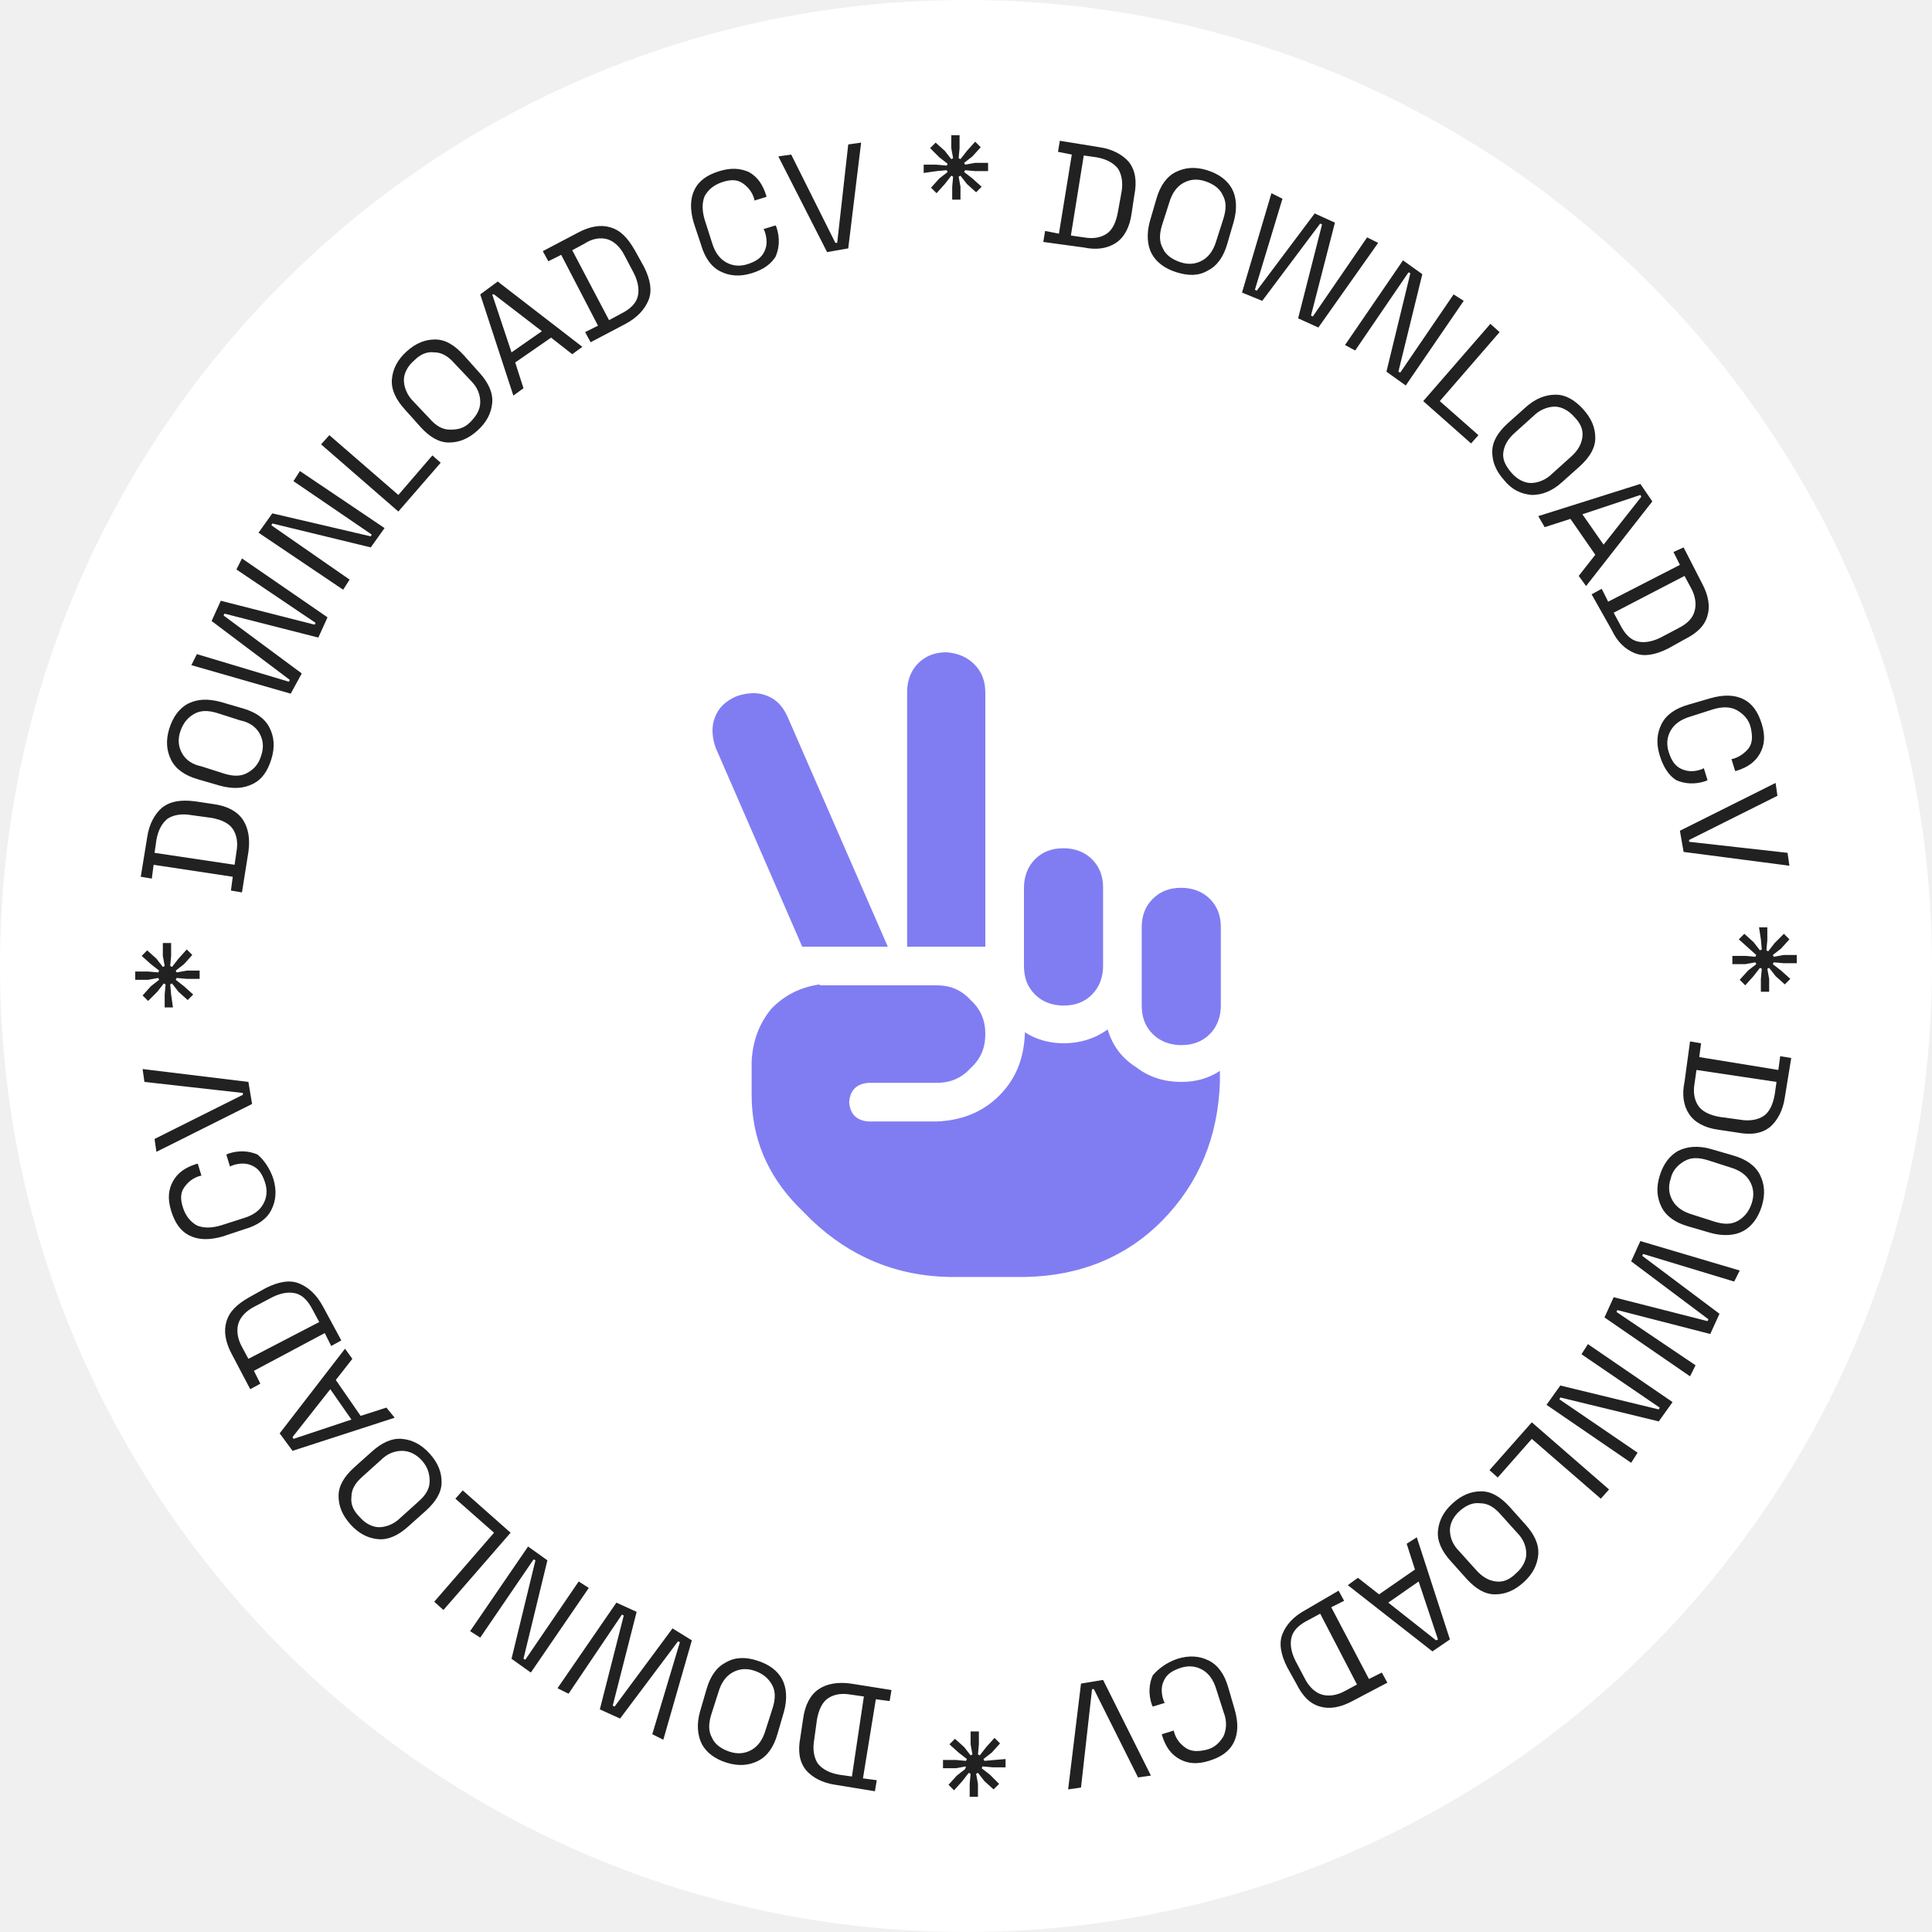
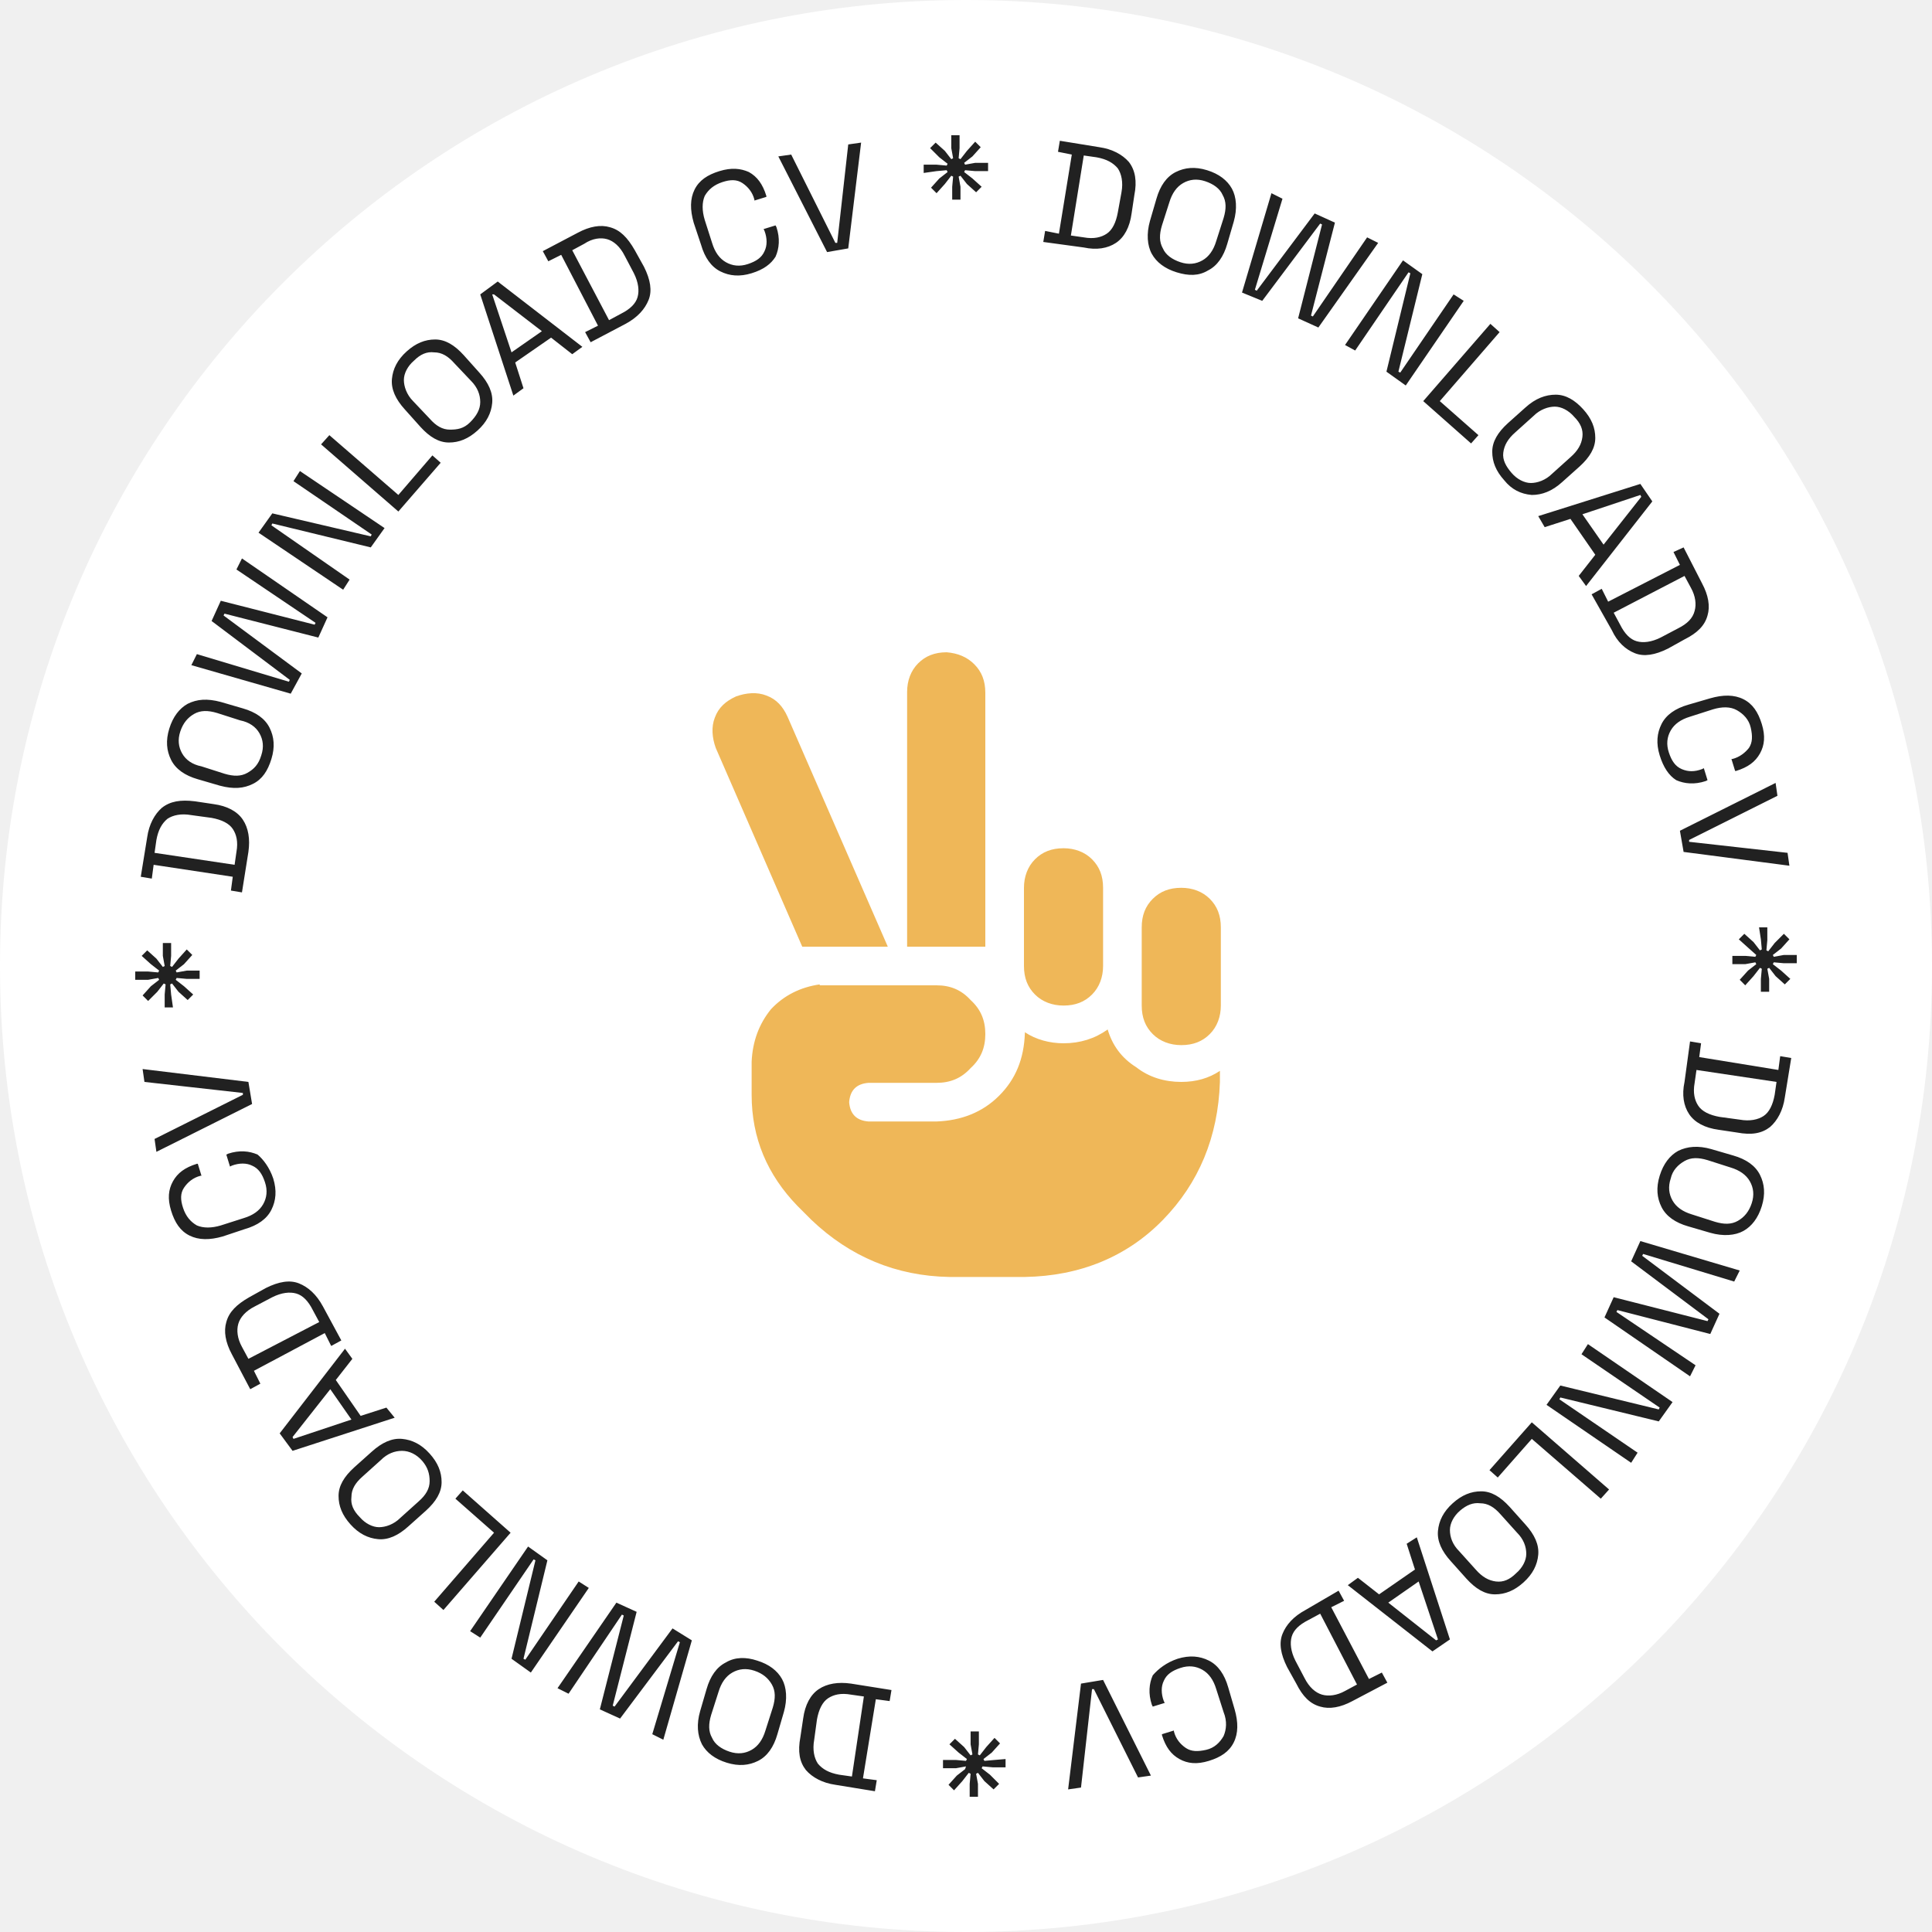
<svg xmlns="http://www.w3.org/2000/svg" id="cv-object" shape-rendering="geometricPrecision" text-rendering="geometricPrecision" width="210px" height="210px" viewBox="0 0 210 210" style="enable-background:new 0 0 210 210;" xml:space="preserve">
  <style type="text/css">
		#rotation-group {
			animation: rotateInfinite 9000ms linear infinite normal forwards
		}
		@keyframes rotateInfinite {
			0% {
				transform: translate(105px,105px) rotate(0deg);
				}
			100% {
				transform: translate(105px,105px) rotate(360deg);
				}
		}
	</style>
  <path fill="#ffffff" d="M210,105c0,58-47,105-105,105S0,163,0,105S47,0,105,0S210,47,210,105z" />
-   <path fill="#807DF2" d="M96.5,102.9h-9.3l-9.4-21.6c-0.4-1.1-0.5-2.3-0.1-3.3c0.4-1.1,1.2-1.8,2.3-2.3c1.1-0.4,2.3-0.5,3.3-0.1   c1.1,0.4,1.8,1.2,2.3,2.3L96.5,102.9z M89,107.1h9.3h3.5c1.5,0,2.7,0.5,3.7,1.6c1.1,1,1.6,2.2,1.6,3.7c0,1.5-0.5,2.7-1.6,3.7   c-1,1.1-2.2,1.6-3.7,1.6h-7.4c-1.3,0.1-2,0.8-2.1,2.1c0.1,1.3,0.8,2,2.1,2.1h7.4c2.7-0.1,5-1,6.8-2.8c1.8-1.8,2.7-4,2.8-6.8v-0.1   c1.2,0.8,2.7,1.2,4.2,1.2c1.8,0,3.4-0.5,4.8-1.5c0.5,1.7,1.5,3.1,3.1,4.1c1.4,1.1,3.1,1.6,4.9,1.6c1.6,0,3-0.4,4.2-1.2v1.2   c-0.2,6-2.3,11-6.2,15s-9,6.1-15,6.2h-8.2c-5.8-0.1-10.8-2.2-15-6.2l-1.5-1.5c-3.3-3.4-5-7.4-5-12.1v-3.6c0.1-2.2,0.8-4.1,2.1-5.7   c1.4-1.5,3.2-2.4,5.3-2.7V107.1z M105.9,72.2c0.8,0.8,1.2,1.8,1.2,3.1v27.6h-8.5V75.2c0-1.2,0.4-2.3,1.2-3.1s1.8-1.2,3.1-1.2   C104.1,71,105.1,71.4,105.9,72.2z M118.7,93.4c0.8,0.8,1.2,1.8,1.2,3.1v8.5c0,1.2-0.4,2.3-1.2,3.1s-1.8,1.2-3.1,1.2   c-1.2,0-2.3-0.4-3.1-1.2s-1.2-1.8-1.2-3.1v-8.5c0-1.2,0.4-2.3,1.2-3.1s1.8-1.2,3.1-1.2C116.8,92.2,117.9,92.6,118.7,93.4z   M125.3,97.7c0.8-0.8,1.8-1.2,3.1-1.2c1.2,0,2.3,0.4,3.1,1.2s1.2,1.8,1.2,3.1v8.5c0,1.2-0.4,2.3-1.2,3.1s-1.8,1.2-3.1,1.2   c-1.2,0-2.3-0.4-3.1-1.2s-1.2-1.8-1.2-3.1v-8.5C124.1,99.5,124.5,98.5,125.3,97.7z" />
+   <path fill="#efb758" d="M96.5,102.9h-9.3l-9.4-21.6c-0.4-1.1-0.5-2.3-0.1-3.3c0.4-1.1,1.2-1.8,2.3-2.3c1.1-0.4,2.3-0.5,3.3-0.1   c1.1,0.4,1.8,1.2,2.3,2.3L96.5,102.9z M89,107.1h9.3h3.5c1.5,0,2.7,0.5,3.7,1.6c1.1,1,1.6,2.2,1.6,3.7c0,1.5-0.5,2.7-1.6,3.7   c-1,1.1-2.2,1.6-3.7,1.6h-7.4c-1.3,0.1-2,0.8-2.1,2.1c0.1,1.3,0.8,2,2.1,2.1h7.4c2.7-0.1,5-1,6.8-2.8c1.8-1.8,2.7-4,2.8-6.8v-0.1   c1.2,0.8,2.7,1.2,4.2,1.2c1.8,0,3.4-0.5,4.8-1.5c0.5,1.7,1.5,3.1,3.1,4.1c1.4,1.1,3.1,1.6,4.9,1.6c1.6,0,3-0.4,4.2-1.2v1.2   c-0.2,6-2.3,11-6.2,15s-9,6.1-15,6.2h-8.2c-5.8-0.1-10.8-2.2-15-6.2l-1.5-1.5c-3.3-3.4-5-7.4-5-12.1v-3.6c0.1-2.2,0.8-4.1,2.1-5.7   c1.4-1.5,3.2-2.4,5.3-2.7V107.1z M105.9,72.2c0.8,0.8,1.2,1.8,1.2,3.1v27.6h-8.5V75.2c0-1.2,0.4-2.3,1.2-3.1s1.8-1.2,3.1-1.2   C104.1,71,105.1,71.4,105.9,72.2z M118.7,93.4c0.8,0.8,1.2,1.8,1.2,3.1v8.5c0,1.2-0.4,2.3-1.2,3.1s-1.8,1.2-3.1,1.2   c-1.2,0-2.3-0.4-3.1-1.2s-1.2-1.8-1.2-3.1v-8.5c0-1.2,0.4-2.3,1.2-3.1s1.8-1.2,3.1-1.2C116.8,92.2,117.9,92.6,118.7,93.4z   M125.3,97.7c0.8-0.8,1.8-1.2,3.1-1.2c1.2,0,2.3,0.4,3.1,1.2s1.2,1.8,1.2,3.1v8.5c0,1.2-0.4,2.3-1.2,3.1s-1.8,1.2-3.1,1.2   c-1.2,0-2.3-0.4-3.1-1.2s-1.2-1.8-1.2-3.1v-8.5C124.1,99.5,124.5,98.5,125.3,97.7z" />
  <g id="rotation-group" transform="translate(105,105) rotate(360)">
    <path fill="#212121" transform="translate(-105,-105)" d="M113.4,26.3l0.2-1.2l1.5,0.3l1.4-8.6l-1.5-0.3l0.2-1.2l4.3,0.7c1.4,0.2,2.5,0.8,3.2,1.6    c0.7,0.9,0.9,2.1,0.6,3.6l-0.3,2c-0.2,1.5-0.8,2.6-1.7,3.2c-0.9,0.6-2.1,0.8-3.5,0.5L113.4,26.3z M116.4,25.6l1.4,0.2    c1.1,0.2,1.9,0,2.5-0.4c0.6-0.4,1-1.2,1.2-2.3l0.4-2.2c0.2-1.1,0-2-0.4-2.6c-0.5-0.6-1.2-1-2.3-1.2l-1.4-0.2L116.4,25.6z    M127.9,29.6c-1.3-0.4-2.2-1.1-2.7-2s-0.6-2.2-0.2-3.6l0.7-2.4c0.4-1.4,1.1-2.4,2.1-2.9c1-0.5,2.1-0.6,3.4-0.2    c1.3,0.4,2.2,1.1,2.7,2s0.6,2.2,0.2,3.6l-0.7,2.4c-0.4,1.4-1.1,2.4-2.1,2.9C130.3,30,129.2,30,127.9,29.6z M128.3,28.5    c0.9,0.3,1.7,0.2,2.4-0.2c0.7-0.4,1.2-1.1,1.5-2.1l0.8-2.5c0.3-1,0.3-1.8-0.1-2.5c-0.3-0.7-1-1.2-1.9-1.5c-0.9-0.3-1.7-0.2-2.4,0.2    c-0.7,0.4-1.2,1.1-1.5,2.1l-0.8,2.5c-0.3,1-0.3,1.8,0.1,2.5C126.7,27.7,127.4,28.2,128.3,28.5z M135,31.8l3.2-10.8l1.2,0.6l-3,9.9    l0.2,0.1l6.3-8.4l2.2,1l-2.6,10.1l0.2,0.1l5.9-8.6l1.2,0.6l-6.5,9.2l-2.2-1l2.6-10.2l-0.2-0.1l-6.3,8.4L135,31.8z M146.2,37.5    l6.3-9.2l2.1,1.5L152,40.4l0.2,0.1l5.8-8.5l1.1,0.7l-6.3,9.2l-2.1-1.5l2.6-10.7l-0.2-0.1l-5.8,8.5L146.2,37.5z M154.7,43.6l7.3-8.4    l1,0.9l-6.5,7.5l4.2,3.7l-0.8,0.9L154.7,43.6z M163.5,52.2c-0.9-1-1.3-2-1.3-3.1c0-1.1,0.6-2.1,1.7-3.1l1.9-1.7    c1.1-1,2.2-1.4,3.3-1.4s2.1,0.6,3,1.6c0.9,1,1.3,2,1.3,3.1c0,1.1-0.6,2.1-1.7,3.1l-1.9,1.7c-1.1,1-2.2,1.4-3.3,1.4    C165.3,53.7,164.3,53.2,163.5,52.2z M164.3,51.4c0.6,0.7,1.4,1.1,2.1,1.1s1.6-0.3,2.3-1l2-1.8c0.8-0.7,1.2-1.4,1.3-2.2    c0.1-0.8-0.2-1.5-0.9-2.2c-0.6-0.7-1.4-1.1-2.1-1.1s-1.6,0.3-2.3,1l-2,1.8c-0.8,0.7-1.2,1.4-1.3,2.2S163.7,50.7,164.3,51.4z    M167.2,56.1l11.1-3.5l1.3,1.9l-7.2,9.2l-0.8-1.1l1.8-2.3l-2.7-3.9l-2.8,0.9L167.2,56.1z M172,55.9l2.3,3.3l4.1-5.2l-0.1-0.2    L172,55.9z M173,64.6l1.1-0.6l0.7,1.4l7.8-4l-0.7-1.4l1.1-0.5l2,3.9c0.7,1.3,0.9,2.5,0.6,3.5c-0.3,1.1-1.1,1.9-2.5,2.6l-1.8,1    c-1.4,0.7-2.6,0.9-3.6,0.5c-1-0.4-1.9-1.2-2.5-2.5L173,64.6z M175.4,66.6l0.7,1.3c0.5,1,1.1,1.6,1.8,1.8s1.6,0.1,2.6-0.4l1.9-1    c1-0.5,1.6-1.1,1.8-1.9c0.2-0.7,0.1-1.6-0.4-2.5l-0.7-1.3L175.4,66.6z M180.4,82.1c-0.4-1.3-0.3-2.4,0.2-3.4s1.5-1.7,2.9-2.1    l2.4-0.7c1.4-0.4,2.6-0.4,3.6,0.1c1,0.5,1.6,1.4,2,2.7c0.4,1.3,0.3,2.3-0.2,3.2c-0.5,0.9-1.3,1.5-2.6,1.9l-0.1,0l-0.4-1.3l0.1,0    c0.8-0.2,1.4-0.7,1.8-1.2c0.4-0.6,0.4-1.3,0.2-2.2s-0.8-1.5-1.5-1.9s-1.6-0.4-2.6-0.1l-2.5,0.8c-1,0.3-1.7,0.8-2.1,1.5    s-0.5,1.5-0.2,2.4s0.7,1.5,1.4,1.8s1.4,0.3,2.2,0l0.2-0.1l0.4,1.3l-0.2,0.1c-1.2,0.4-2.3,0.3-3.2-0.1    C181.4,84.3,180.8,83.4,180.4,82.1z M182.6,90.3l10.4-5.2l0.2,1.4l-9.6,4.8l0,0.2l10.7,1.2l0.2,1.4L183,92.6L182.6,90.3z    M191.2,100.8l0.9,0l0,1.4l-0.1,1.1l0.2,0.1l0.7-0.9l1-1l0.6,0.6l-0.9,1l-0.9,0.7l0.1,0.2l1.1-0.2l1.4,0l0,0.9l-1.4,0l-1.1-0.1    l-0.1,0.2l0.9,0.7l1,0.9l-0.6,0.6l-1-0.9l-0.7-0.9l-0.2,0.1l0.2,1.1l0,1.4l-0.9,0l0-1.4l0.1-1.1l-0.2-0.1l-0.7,0.9l-0.9,1l-0.6-0.6    l0.9-1l0.9-0.7l-0.1-0.2l-1.1,0.2l-1.4,0l0-0.9l1.4,0l1.1,0.1l0.1-0.2L190,103l-1-0.9l0.6-0.6l1,0.9l0.7,0.9l0.2-0.1l-0.1-1.1    L191.2,100.8z M183.7,113.2l1.2,0.2l-0.2,1.5l8.6,1.4l0.2-1.5l1.2,0.2l-0.7,4.3c-0.2,1.4-0.8,2.5-1.6,3.2c-0.9,0.7-2,0.9-3.6,0.6    l-2-0.3c-1.5-0.2-2.6-0.8-3.2-1.7c-0.6-0.9-0.8-2.1-0.5-3.5L183.7,113.2z M184.4,116.3l-0.2,1.4c-0.2,1.1,0,1.9,0.4,2.5    c0.4,0.6,1.2,1,2.3,1.2l2.2,0.3c1.1,0.2,2,0,2.6-0.4s1-1.2,1.2-2.3l0.2-1.4L184.4,116.3z M180.4,127.8c0.4-1.3,1.1-2.2,2-2.7    c1-0.5,2.2-0.6,3.6-0.2l2.4,0.7c1.4,0.4,2.4,1.1,2.9,2.1c0.5,1,0.6,2.1,0.2,3.4c-0.4,1.3-1.1,2.2-2,2.7s-2.2,0.6-3.6,0.2l-2.4-0.7    c-1.4-0.4-2.4-1.1-2.9-2.1C180.1,130.2,180,129.1,180.4,127.8z M181.6,128.1c-0.3,0.9-0.2,1.7,0.2,2.4c0.4,0.7,1.1,1.2,2.1,1.5    l2.5,0.8c1,0.3,1.8,0.3,2.5-0.1s1.2-1,1.5-1.9c0.3-0.9,0.2-1.7-0.2-2.4c-0.4-0.7-1.1-1.2-2.1-1.5l-2.5-0.8c-1-0.3-1.8-0.3-2.5,0.1    S181.8,127.2,181.6,128.1z M178.3,134.9l10.8,3.2l-0.6,1.2l-9.9-3l-0.1,0.2l8.4,6.3l-1,2.2l-10.1-2.6l-0.1,0.2l8.6,5.8l-0.6,1.2    l-9.3-6.4l1-2.2l10.2,2.6l0.1-0.2l-8.4-6.3L178.3,134.9z M172.6,146.1l9.2,6.3l-1.5,2.1l-10.7-2.6l-0.1,0.2l8.5,5.8l-0.7,1.1    l-9.2-6.3l1.5-2.1l10.7,2.6l0.1-0.2l-8.5-5.8L172.6,146.1z M166.5,154.6l8.4,7.3l-0.9,1l-7.5-6.5l-3.7,4.2l-0.9-0.8L166.5,154.6z    M157.9,163.4c1-0.9,2-1.3,3.1-1.3c1.1,0,2.1,0.6,3.1,1.7l1.7,1.9c1,1.1,1.5,2.2,1.4,3.3c-0.1,1.1-0.6,2.1-1.6,3    c-1,0.9-2,1.3-3.1,1.3s-2.1-0.6-3.1-1.7l-1.7-1.9c-1-1.1-1.5-2.2-1.4-3.3C156.4,165.3,156.9,164.3,157.9,163.4z M158.7,164.2    c-0.7,0.6-1.1,1.4-1.1,2.1c0,0.8,0.3,1.6,1,2.3l1.8,2c0.7,0.8,1.4,1.2,2.2,1.3c0.8,0.1,1.5-0.2,2.2-0.9c0.7-0.6,1.1-1.4,1.1-2.1    c0-0.8-0.3-1.6-1-2.3l-1.8-2c-0.7-0.8-1.4-1.2-2.2-1.2C160.1,163.3,159.4,163.6,158.7,164.2z M154,167.1l3.6,11.1l-1.9,1.3l-9.2-7.2    l1.1-0.8l2.3,1.8l3.9-2.7l-0.9-2.8L154,167.1z M154.2,171.9l-3.3,2.3l5.2,4.1l0.2-0.1L154.2,171.9z M145.5,172.9l0.6,1.1l-1.4,0.7    l4.1,7.8l1.4-0.7l0.6,1.1l-3.8,2c-1.3,0.7-2.5,0.9-3.5,0.6c-1.1-0.3-1.9-1.1-2.6-2.5l-1-1.8c-0.7-1.4-0.9-2.6-0.5-3.6    c0.4-1,1.2-1.9,2.5-2.6L145.5,172.9z M143.5,175.4l-1.3,0.7c-1,0.5-1.6,1.1-1.8,1.8c-0.2,0.7-0.1,1.6,0.4,2.6l1,1.9    c0.5,1,1.2,1.6,1.9,1.8c0.7,0.2,1.6,0.1,2.5-0.4l1.3-0.7L143.5,175.4z M128,180.3c1.3-0.4,2.4-0.3,3.4,0.2s1.7,1.5,2.1,2.9l0.7,2.4    c0.4,1.4,0.4,2.6-0.1,3.6c-0.5,1-1.4,1.6-2.7,2c-1.3,0.4-2.3,0.3-3.2-0.2c-0.9-0.5-1.5-1.3-1.9-2.6l0-0.1l1.3-0.4l0,0.1    c0.2,0.8,0.7,1.4,1.3,1.8c0.6,0.4,1.3,0.4,2.2,0.2s1.5-0.8,1.9-1.5c0.3-0.7,0.4-1.6,0-2.6l-0.8-2.5c-0.3-1-0.8-1.7-1.5-2.1    s-1.5-0.5-2.4-0.2s-1.5,0.7-1.8,1.4c-0.3,0.6-0.3,1.4,0,2.2l0.1,0.2l-1.3,0.4l-0.1-0.2c-0.4-1.2-0.3-2.3,0.1-3.2    C125.9,181.4,126.8,180.7,128,180.3z M119.9,182.6l5.2,10.4l-1.4,0.2l-4.8-9.6l-0.2,0l-1.2,10.7l-1.4,0.2l1.4-11.5L119.9,182.6z    M109.3,191.2l0,0.9l-1.4,0l-1.1-0.1l-0.1,0.2l0.9,0.7l1,1l-0.6,0.6l-1-0.9l-0.7-0.9l-0.2,0.1l0.2,1.1l0,1.4l-0.9,0l0-1.4l0.1-1.1    l-0.2-0.1l-0.7,0.9l-0.9,1l-0.6-0.6l0.9-1l0.9-0.7L105,192l-1.1,0.2l-1.4,0l0-0.9l1.4,0l1.1,0.1l0.1-0.2l-0.9-0.7l-1-0.9l0.6-0.6    l1,0.9l0.7,0.9l0.2-0.1l-0.2-1.1l0-1.4l0.9,0l0,1.4l-0.1,1.1l0.2,0.1l0.7-0.9l0.9-1l0.6,0.6l-0.9,1l-0.9,0.7l0.1,0.2l1.1-0.1    L109.3,191.2z M96.9,183.7l-0.2,1.2l-1.5-0.2l-1.4,8.6l1.5,0.2l-0.2,1.2l-4.3-0.7c-1.4-0.2-2.5-0.8-3.2-1.6c-0.7-0.9-0.9-2-0.6-3.6    l0.3-2c0.2-1.5,0.8-2.6,1.7-3.2s2.1-0.8,3.5-0.6L96.9,183.7z M93.9,184.4l-1.4-0.2c-1.1-0.2-1.9,0-2.5,0.4s-1,1.2-1.2,2.3l-0.3,2.2    c-0.2,1.1,0,2,0.4,2.6c0.5,0.6,1.2,1,2.3,1.2l1.4,0.2L93.9,184.4z M82.3,180.5c1.3,0.4,2.2,1.1,2.7,2s0.6,2.2,0.2,3.6l-0.7,2.4    c-0.4,1.4-1.1,2.4-2.1,2.9c-1,0.5-2.1,0.6-3.4,0.2c-1.3-0.4-2.2-1.1-2.7-2c-0.5-1-0.6-2.2-0.2-3.6l0.7-2.4c0.4-1.4,1.1-2.4,2.1-2.9    C79.9,180.1,81.1,180.1,82.3,180.5z M82,181.6c-0.9-0.3-1.7-0.2-2.4,0.2c-0.7,0.4-1.2,1.1-1.5,2.1l-0.8,2.5c-0.3,1-0.3,1.8,0.1,2.5    c0.3,0.7,1,1.2,1.9,1.5c0.9,0.3,1.7,0.2,2.4-0.2c0.7-0.4,1.2-1.1,1.5-2.1l0.8-2.5c0.3-1,0.3-1.8-0.1-2.5    C83.5,182.4,82.9,181.9,82,181.6z M75.2,178.3l-3.1,10.8l-1.2-0.6l3-10l-0.2-0.1l-6.3,8.4l-2.2-1l2.6-10.2l-0.2-0.1l-5.8,8.6    l-1.2-0.6l6.4-9.3l2.2,1l-2.6,10.2l0.2,0.1l6.3-8.5L75.2,178.3z M64,172.6l-6.3,9.2l-2.1-1.5l2.6-10.7l-0.2-0.1l-5.8,8.5l-1.1-0.7    l6.3-9.2l2.1,1.5l-2.6,10.7l0.2,0.1l5.8-8.5L64,172.6z M55.5,166.6l-7.3,8.4l-1-0.9l6.5-7.5l-4.2-3.7l0.8-0.9L55.5,166.6z M46.7,158    c0.9,1,1.3,2,1.3,3.1c0,1.1-0.6,2.1-1.7,3.1l-1.9,1.7c-1.1,1-2.2,1.5-3.3,1.4c-1.1-0.1-2.1-0.6-3-1.6c-0.9-1-1.3-2-1.3-3.1    c0-1.1,0.6-2.1,1.7-3.1l1.9-1.7c1.1-1,2.2-1.5,3.3-1.4C44.8,156.5,45.8,157,46.7,158z M45.9,158.8c-0.6-0.7-1.4-1.1-2.2-1.1    c-0.8,0-1.6,0.3-2.3,1l-2,1.8c-0.8,0.7-1.2,1.4-1.2,2.2c-0.1,0.8,0.2,1.5,0.9,2.2c0.6,0.7,1.4,1.1,2.1,1.1s1.6-0.3,2.3-1l2-1.8    c0.8-0.7,1.2-1.4,1.2-2.2S46.5,159.5,45.9,158.8z M42.9,154.1l-11.1,3.6l-1.4-1.9l7.1-9.2l0.8,1.1l-1.8,2.3l2.7,3.9l2.8-0.9    L42.9,154.1z M38.2,154.3l-2.3-3.3l-4.1,5.2l0.1,0.2L38.2,154.3z M37.1,145.7l-1.1,0.6l-0.7-1.4l-7.7,4.1l0.7,1.4l-1.1,0.6l-2-3.8    c-0.7-1.3-0.9-2.5-0.6-3.5c0.3-1.1,1.1-1.9,2.5-2.7l1.8-1c1.4-0.7,2.6-0.9,3.6-0.5c1,0.4,1.9,1.2,2.6,2.5L37.1,145.7z M34.7,143.7    l-0.7-1.3c-0.5-1-1.1-1.6-1.8-1.8c-0.7-0.2-1.6-0.1-2.6,0.4l-1.9,1c-1,0.5-1.6,1.2-1.8,1.9c-0.2,0.7-0.1,1.6,0.4,2.5l0.7,1.3    L34.7,143.7z M29.7,128.1c0.4,1.3,0.3,2.4-0.2,3.4c-0.5,1-1.5,1.7-2.9,2.1l-2.4,0.8c-1.4,0.4-2.6,0.4-3.6-0.1c-1-0.5-1.6-1.4-2-2.7    c-0.4-1.3-0.3-2.3,0.2-3.2c0.5-0.9,1.3-1.5,2.6-1.9l0.1,0l0.4,1.3l-0.1,0c-0.8,0.2-1.4,0.7-1.8,1.3c-0.4,0.6-0.4,1.3-0.1,2.2    c0.3,0.9,0.8,1.5,1.5,1.9c0.7,0.3,1.6,0.3,2.6,0l2.5-0.8c1-0.3,1.7-0.8,2.1-1.5c0.4-0.7,0.5-1.5,0.2-2.4c-0.3-0.9-0.7-1.5-1.4-1.8    c-0.6-0.3-1.4-0.3-2.2,0l-0.2,0.1l-0.4-1.3l0.2-0.1c1.2-0.4,2.3-0.3,3.2,0.1C28.6,126,29.3,126.9,29.7,128.1z M27.4,120l-10.4,5.2    l-0.2-1.4l9.6-4.8l0-0.2l-10.7-1.2l-0.2-1.4l11.5,1.4L27.4,120z M18.8,109.5l-0.9,0l0-1.4l0.1-1.1l-0.2-0.1l-0.7,0.9l-1,1l-0.6-0.6    l0.9-1l0.9-0.7l-0.1-0.2l-1.1,0.2l-1.4,0l0-0.9l1.4,0l1.1,0.1l0.1-0.2l-0.9-0.7l-1-0.9l0.6-0.6l1,0.9l0.7,0.9l0.2-0.1l-0.2-1.1    l0-1.4l0.9,0l0,1.4l-0.1,1.1l0.2,0.1l0.7-0.9l0.9-1l0.6,0.6l-0.9,1l-0.9,0.7l0.1,0.2l1.1-0.2l1.4,0l0,0.9l-1.4,0l-1.1-0.1l-0.1,0.2    l0.9,0.7l1,0.9l-0.6,0.6l-1-0.9l-0.7-0.9l-0.2,0.1l0.1,1.1L18.8,109.5z M26.3,97l-1.2-0.2l0.2-1.5L16.7,94l-0.2,1.5l-1.2-0.2L16,91    c0.2-1.4,0.8-2.5,1.6-3.2c0.9-0.7,2-0.9,3.6-0.7l2,0.3c1.5,0.2,2.6,0.8,3.2,1.7c0.6,0.9,0.8,2.1,0.6,3.5L26.3,97z M25.5,94l0.2-1.4    c0.2-1.1,0-1.9-0.4-2.5s-1.2-1-2.3-1.2l-2.2-0.3c-1.1-0.2-2,0-2.6,0.4c-0.6,0.5-1,1.2-1.2,2.3l-0.2,1.4L25.5,94z M29.5,82.5    c-0.4,1.3-1,2.2-2,2.7c-1,0.5-2.1,0.6-3.6,0.2l-2.4-0.7c-1.4-0.4-2.4-1.1-2.9-2.1c-0.5-1-0.6-2.1-0.2-3.4c0.4-1.3,1.1-2.2,2-2.7    c1-0.5,2.1-0.6,3.6-0.2l2.4,0.7c1.4,0.4,2.4,1.1,2.9,2.1S29.9,81.2,29.5,82.5z M28.4,82.1c0.3-0.9,0.2-1.7-0.2-2.4    c-0.4-0.7-1.1-1.2-2.1-1.4l-2.5-0.8c-1-0.3-1.8-0.3-2.5,0.1s-1.2,1-1.5,1.9c-0.3,0.9-0.2,1.7,0.2,2.4c0.4,0.7,1.1,1.2,2.1,1.4    l2.5,0.8c1,0.3,1.8,0.3,2.5-0.1S28.1,83.1,28.4,82.1z M31.6,75.4l-10.8-3.1l0.6-1.2l10,3l0.1-0.2L23,67.5l1-2.2l10.2,2.6l0.1-0.2    l-8.6-5.8l0.6-1.2l9.3,6.4l-1,2.2l-10.2-2.6l-0.1,0.2l8.5,6.3L31.6,75.4z M37.3,64.1l-9.2-6.2l1.5-2.1l10.7,2.5l0.1-0.2l-8.5-5.8    l0.7-1.1l9.2,6.2l-1.5,2.1l-10.7-2.6l-0.1,0.2L38,63L37.3,64.1z M43.3,55.6l-8.4-7.3l0.9-1l7.5,6.5l3.7-4.3l0.9,0.8L43.3,55.6z    M51.9,46.8c-1,0.9-2,1.3-3.1,1.3s-2.1-0.6-3.1-1.7l-1.7-1.9c-1-1.1-1.5-2.2-1.4-3.3c0.1-1.1,0.6-2.1,1.6-3c1-0.9,2-1.3,3.1-1.3    s2.1,0.6,3.1,1.7l1.7,1.9c1,1.1,1.5,2.2,1.4,3.3C53.4,44.9,52.9,45.9,51.9,46.8z M51.1,45.9c0.7-0.7,1.1-1.4,1.1-2.2s-0.3-1.6-1-2.3    l-1.8-1.9c-0.7-0.8-1.4-1.2-2.2-1.2c-0.8-0.1-1.5,0.2-2.2,0.9c-0.7,0.6-1.1,1.4-1.1,2.1s0.3,1.6,1,2.3l1.8,1.9    c0.7,0.8,1.4,1.2,2.2,1.2S50.4,46.6,51.1,45.9z M55.8,43L52.2,32l1.9-1.4l9.2,7.1l-1.1,0.8l-2.3-1.8L56,39.4l0.9,2.8L55.8,43z    M55.6,38.3l3.3-2.3l-5.2-4L53.5,32L55.6,38.3z M64.2,37.2l-0.6-1.1l1.4-0.7L61,27.7l-1.4,0.7L59,27.3l3.8-2    c1.3-0.7,2.5-0.9,3.5-0.6c1.1,0.3,1.9,1.1,2.7,2.5l1,1.8c0.7,1.4,0.9,2.6,0.5,3.6c-0.4,1-1.2,1.9-2.5,2.6L64.2,37.2z M66.2,34.8    l1.3-0.7c1-0.5,1.6-1.1,1.8-1.8c0.2-0.7,0.1-1.6-0.4-2.6l-1-1.9c-0.5-1-1.2-1.6-1.9-1.8s-1.6-0.1-2.5,0.5l-1.3,0.7L66.2,34.8z    M81.7,29.7c-1.3,0.4-2.4,0.3-3.4-0.2c-1-0.5-1.7-1.5-2.1-2.9l-0.8-2.4c-0.4-1.4-0.4-2.6,0.1-3.6c0.5-1,1.4-1.6,2.7-2    c1.3-0.4,2.3-0.3,3.2,0.1c0.9,0.5,1.5,1.3,1.9,2.6l0,0.1l-1.3,0.4l0-0.1c-0.2-0.8-0.7-1.4-1.3-1.8c-0.6-0.4-1.3-0.4-2.2-0.1    c-0.9,0.3-1.5,0.8-1.9,1.5c-0.3,0.7-0.3,1.6,0,2.6l0.8,2.5c0.3,1,0.8,1.7,1.5,2.1c0.7,0.4,1.5,0.5,2.4,0.2c0.9-0.3,1.5-0.7,1.8-1.4    c0.3-0.6,0.3-1.4,0-2.2l-0.1-0.2l1.3-0.4l0.1,0.2c0.4,1.2,0.3,2.3-0.1,3.2C83.8,28.7,83,29.3,81.7,29.7z M89.9,27.4l-5.3-10.4    l1.4-0.2l4.8,9.6l0.2,0l1.2-10.7l1.4-0.2L92.2,27L89.9,27.4z M100.4,18.8l0-0.9l1.4,0l1.1,0.1l0.1-0.2l-0.9-0.7l-1-1l0.6-0.6l1,0.9    l0.7,0.9l0.2-0.1l-0.2-1.1l0-1.4l0.9,0l0,1.4l-0.1,1.1l0.2,0.1l0.7-0.9l0.9-1l0.6,0.6l-0.9,1l-0.9,0.7l0.1,0.2l1.1-0.2l1.4,0l0,0.9    l-1.4,0l-1.1-0.1l-0.1,0.2l0.9,0.7l1,0.9l-0.6,0.6l-1-0.9l-0.7-0.9l-0.2,0.1l0.2,1.1l0,1.4l-0.9,0l0-1.4l0.1-1.1l-0.2-0.1l-0.7,0.9    l-0.9,1l-0.6-0.6l0.9-1l0.9-0.7l-0.1-0.2l-1.1,0.1L100.4,18.8z" />
  </g>
</svg>
